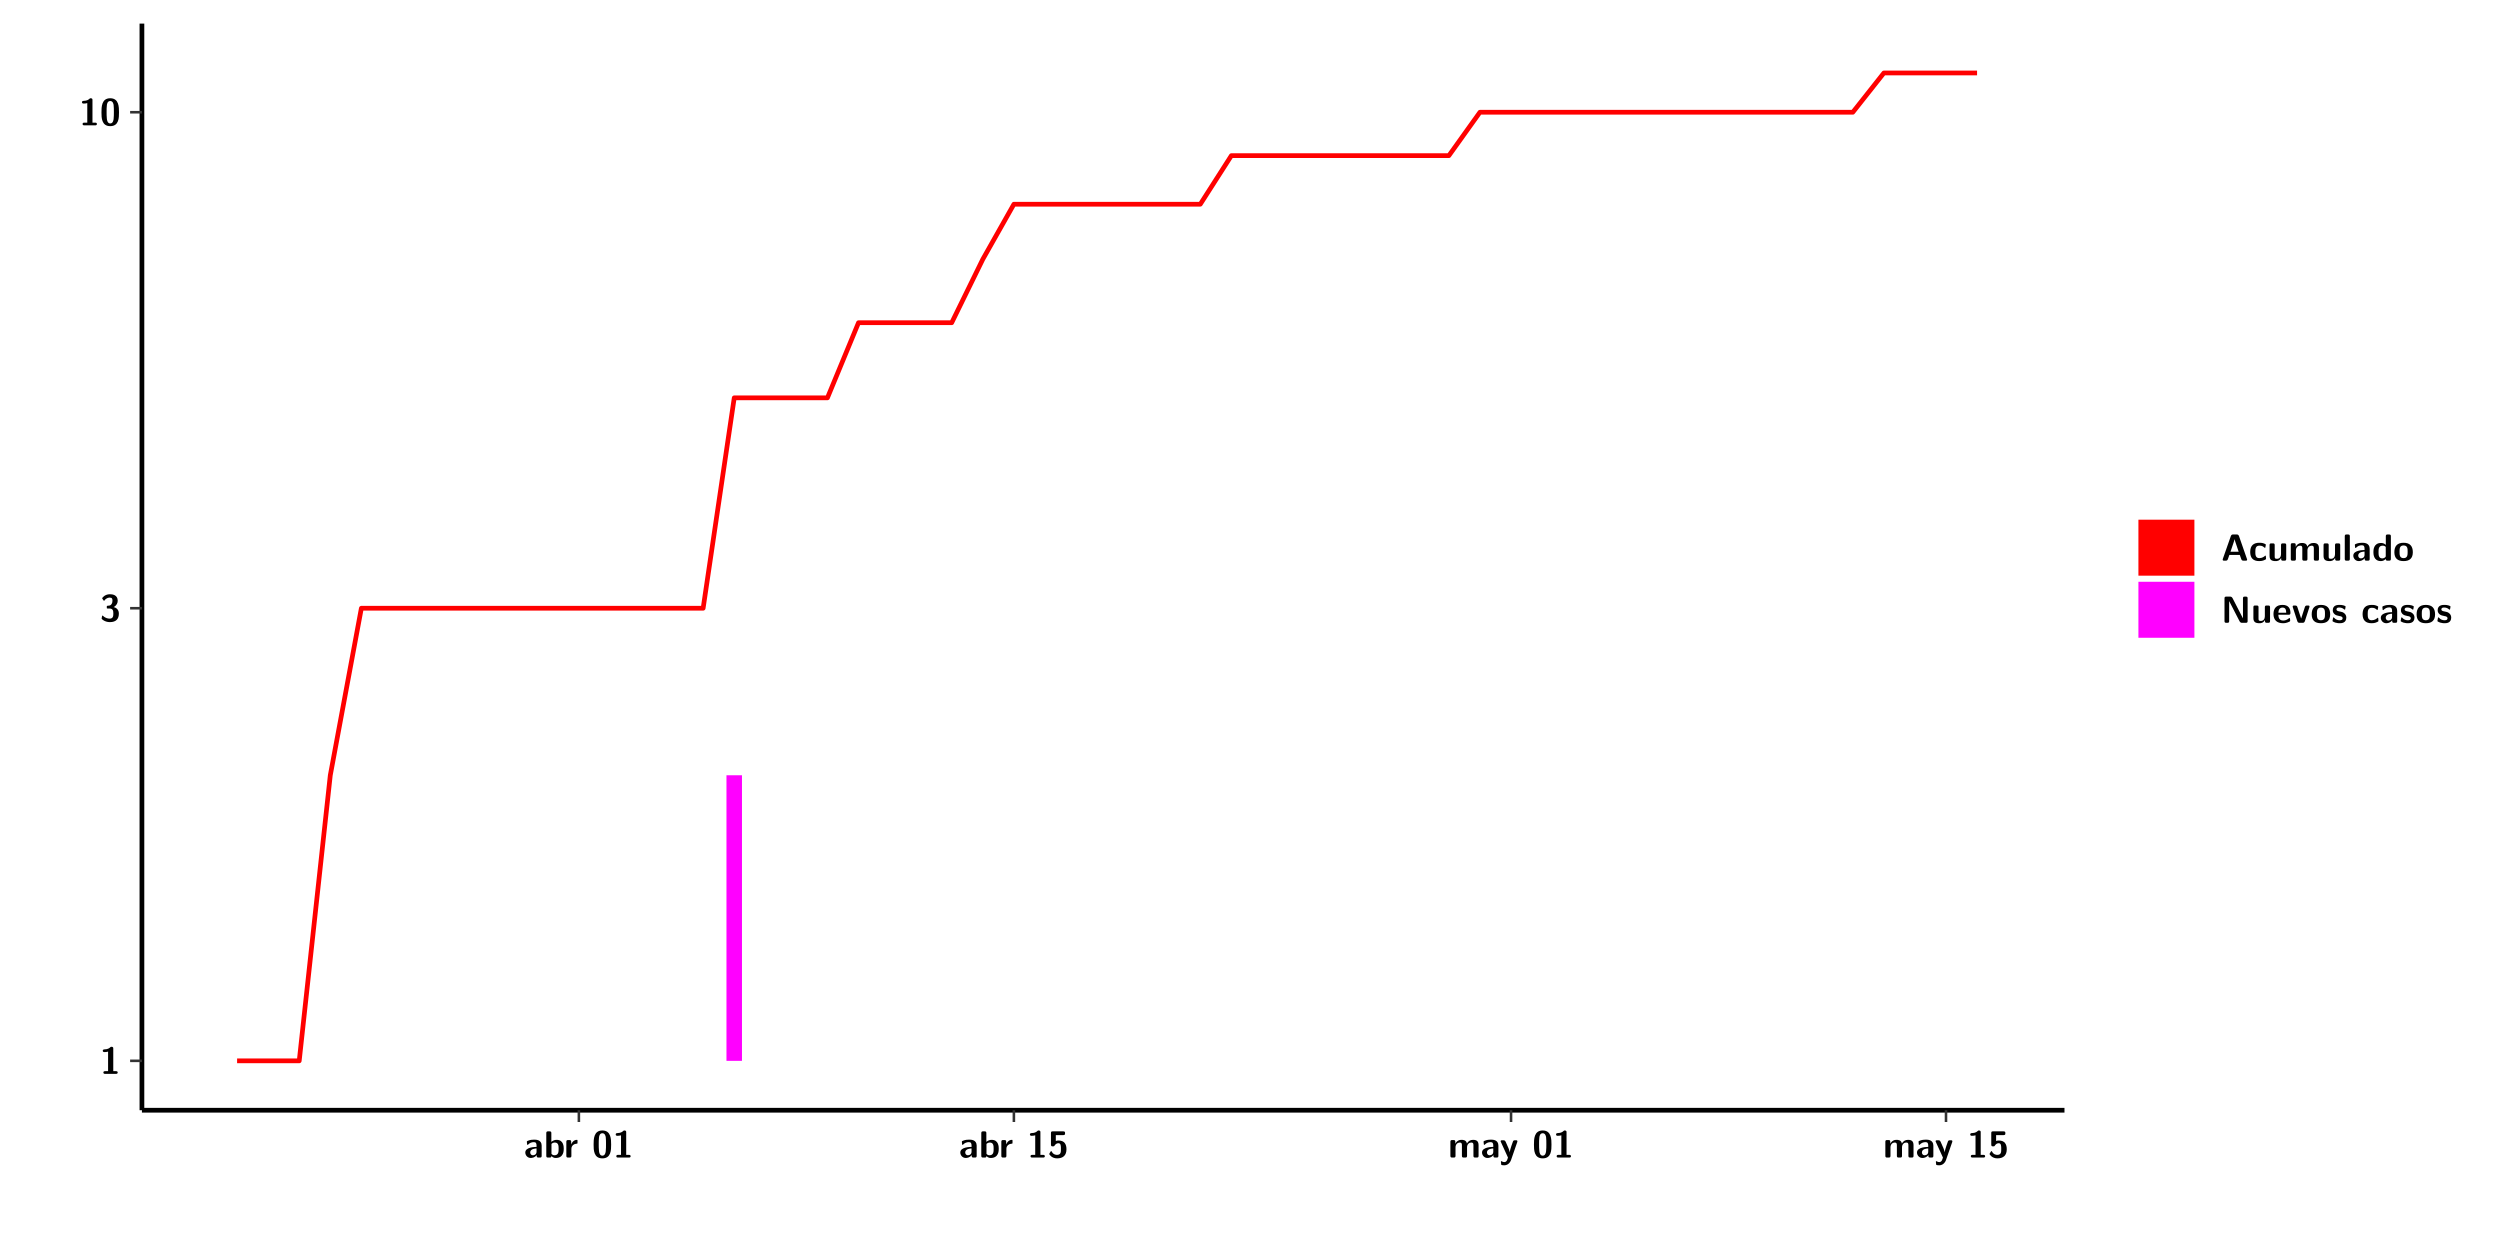
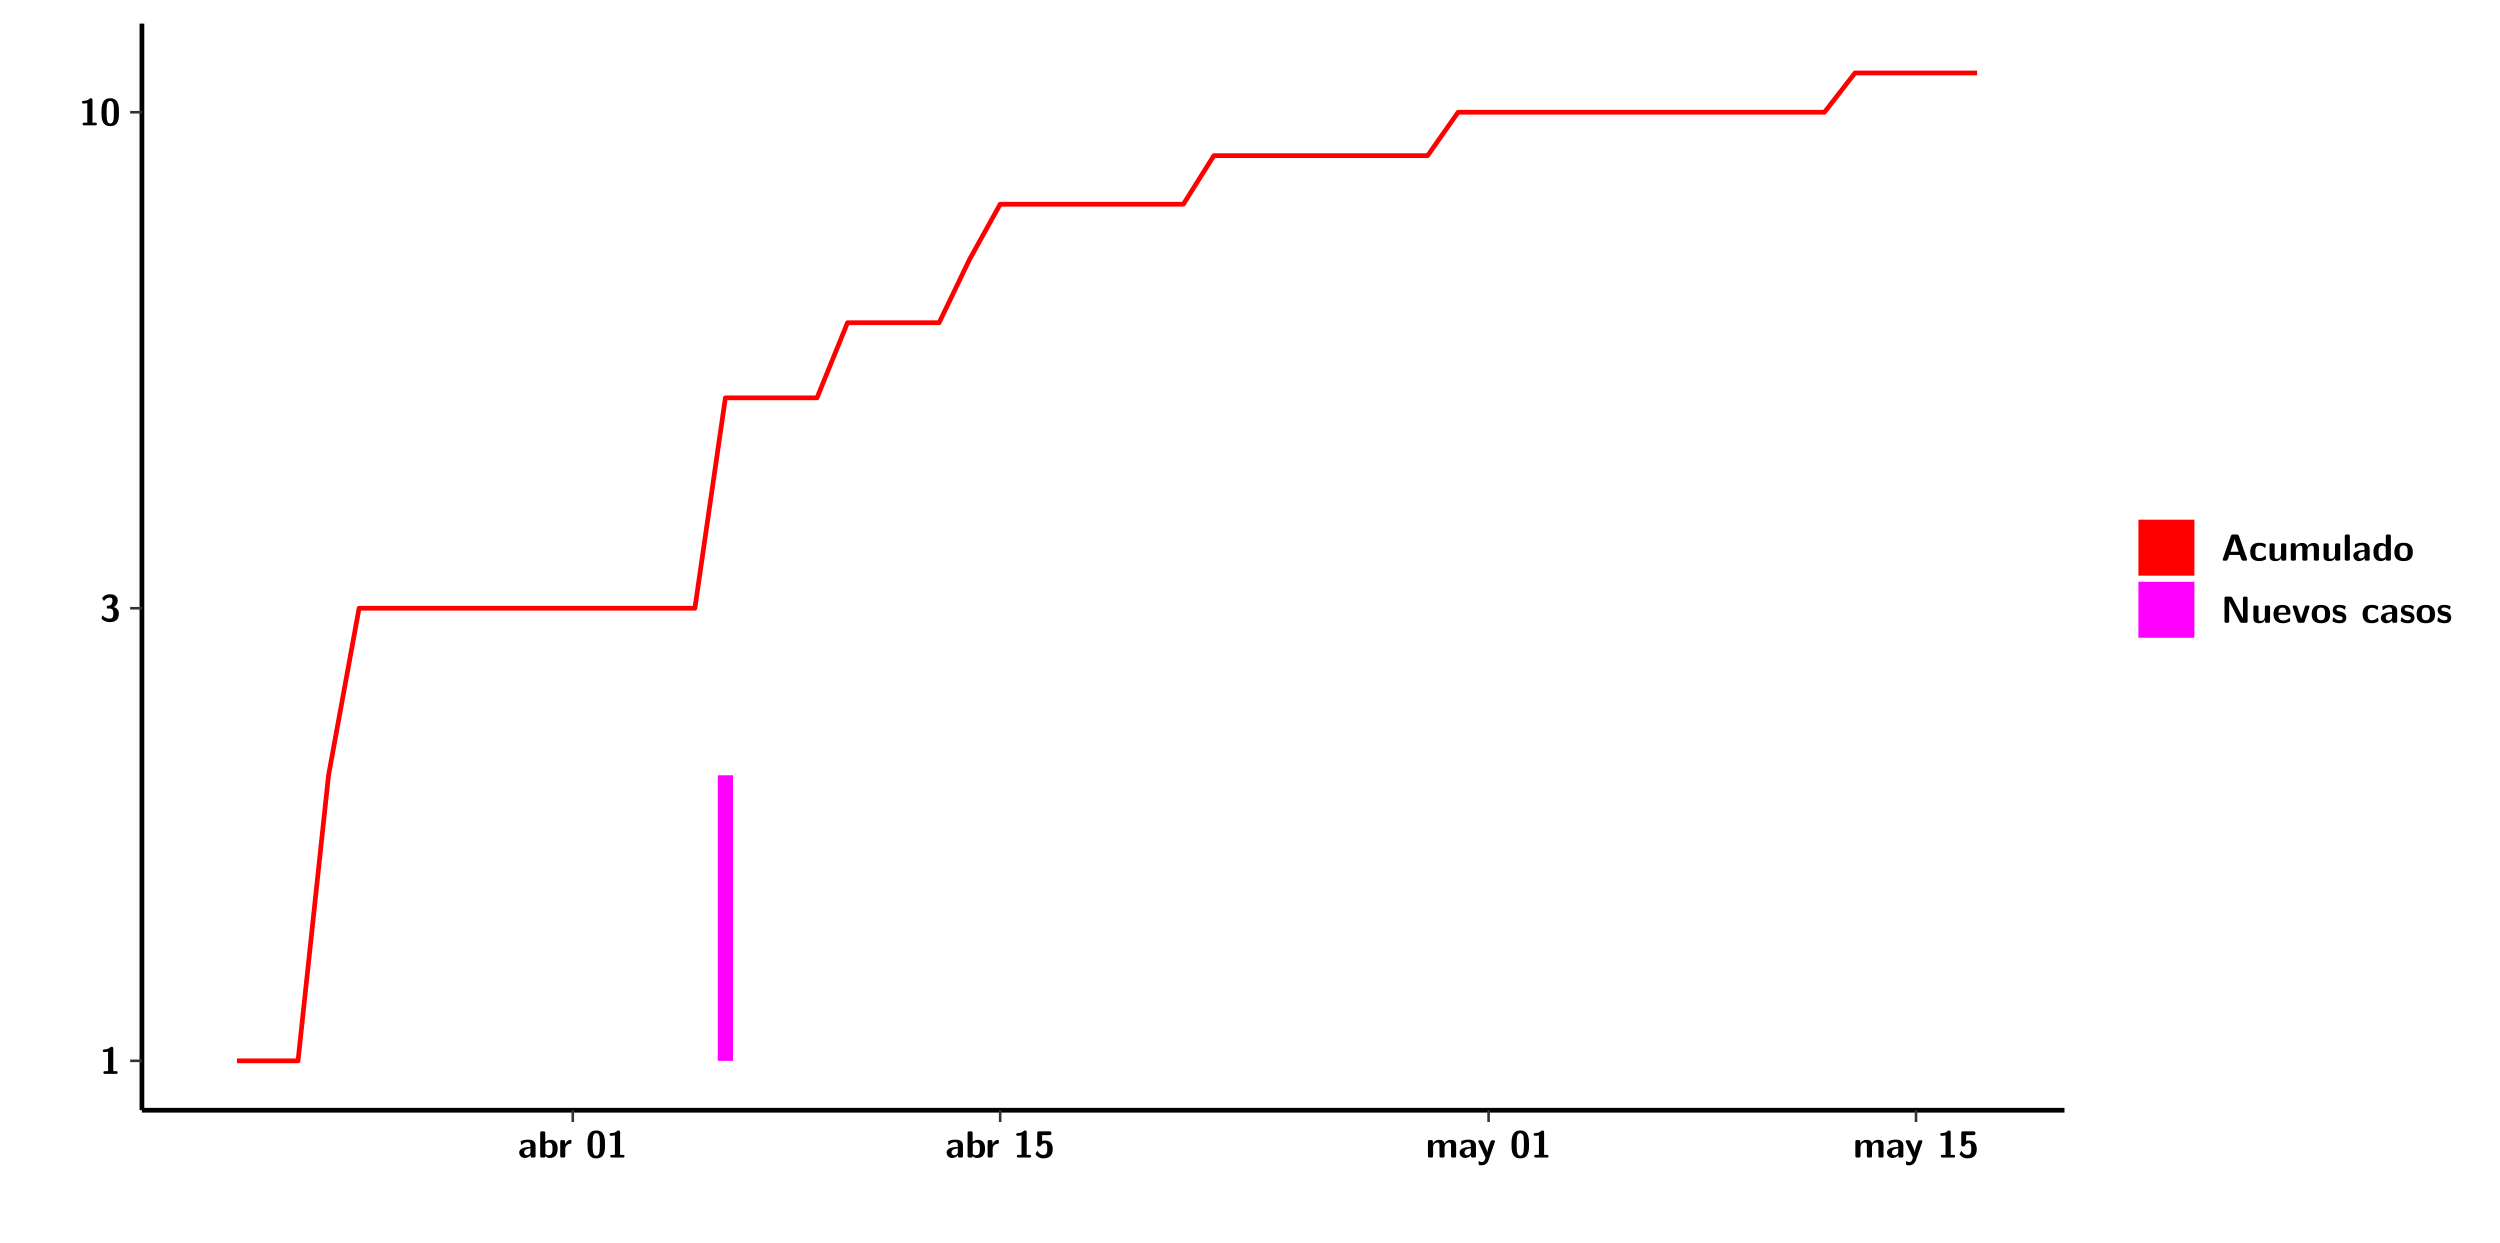
<svg xmlns="http://www.w3.org/2000/svg" xmlns:xlink="http://www.w3.org/1999/xlink" width="579.653pt" height="288pt" viewBox="0 0 579.653 288" version="1.1">
  <defs>
    <g>
      <symbol overflow="visible" id="glyph0-0">
        <path style="stroke:none;" d="" />
      </symbol>
      <symbol overflow="visible" id="glyph0-1">
        <path style="stroke:none;" d="M 3.109 -5.859 C 3.109 -6.016 3.109 -6.281 2.719 -6.281 C 2.547 -6.281 2.516 -6.266 2.406 -6.156 C 2.25 -6.016 1.922 -5.688 1.047 -5.672 C 0.891 -5.672 0.672 -5.609 0.672 -5.359 C 0.672 -5.047 0.969 -5.047 1.094 -5.047 C 1.344 -5.047 1.656 -5.078 1.906 -5.156 L 1.906 -0.625 L 1.234 -0.625 C 1.109 -0.625 0.812 -0.625 0.812 -0.312 C 0.812 0 1.109 0 1.234 0 L 3.719 0 C 3.828 0 4.141 0 4.141 -0.312 C 4.141 -0.625 3.828 -0.625 3.719 -0.625 L 3.109 -0.625 Z M 3.109 -5.859 " />
      </symbol>
      <symbol overflow="visible" id="glyph0-2">
        <path style="stroke:none;" d="M 0.844 -4.859 C 0.906 -4.766 0.953 -4.766 0.969 -4.766 C 1.031 -4.766 1.047 -4.797 1.094 -4.859 C 1.547 -5.5 2.172 -5.5 2.281 -5.5 C 2.844 -5.5 2.922 -5.203 2.922 -4.781 C 2.922 -4.656 2.922 -4.234 2.641 -3.906 C 2.438 -3.656 2.219 -3.641 1.953 -3.625 C 1.859 -3.609 1.688 -3.609 1.672 -3.578 C 1.609 -3.562 1.609 -3.5 1.609 -3.359 L 1.609 -3.203 C 1.609 -2.984 1.609 -2.969 1.844 -2.969 L 2.219 -2.969 C 3.031 -2.969 3.125 -2.469 3.125 -1.797 C 3.125 -1.203 3.062 -0.625 2.266 -0.625 C 1.984 -0.625 1.328 -0.688 0.75 -1.25 C 0.672 -1.328 0.656 -1.328 0.625 -1.328 C 0.531 -1.328 0.516 -1.25 0.516 -1.234 C 0.516 -1.234 0.406 -0.672 0.406 -0.625 C 0.406 -0.516 1.156 0.188 2.312 0.188 C 3.812 0.188 4.406 -0.609 4.406 -1.781 C 4.406 -2.562 3.984 -3.109 3.203 -3.297 C 3.906 -3.688 4.141 -4.266 4.141 -4.766 C 4.141 -6.156 2.891 -6.281 2.328 -6.281 C 1.125 -6.281 0.531 -5.422 0.531 -5.344 C 0.531 -5.297 0.594 -5.219 0.594 -5.219 Z M 0.844 -4.859 " />
      </symbol>
      <symbol overflow="visible" id="glyph0-3">
        <path style="stroke:none;" d="M 4.438 -3 C 4.438 -4.203 4.438 -6.281 2.406 -6.281 C 0.375 -6.281 0.375 -4.219 0.375 -3 C 0.375 -1.812 0.375 0.188 2.406 0.188 C 4.438 0.188 4.438 -1.781 4.438 -3 Z M 2.406 -0.438 C 1.75 -0.438 1.656 -1.25 1.625 -1.484 C 1.562 -1.953 1.562 -2.766 1.562 -3.125 C 1.562 -3.641 1.562 -4.203 1.625 -4.641 C 1.641 -4.875 1.734 -5.641 2.406 -5.641 C 3.047 -5.641 3.156 -4.906 3.188 -4.734 C 3.25 -4.281 3.25 -3.594 3.25 -3.125 C 3.25 -2.625 3.25 -1.953 3.188 -1.469 C 3.156 -1.234 3.062 -0.438 2.406 -0.438 Z M 2.406 -0.438 " />
      </symbol>
      <symbol overflow="visible" id="glyph0-4">
        <path style="stroke:none;" d="M 4.062 -2.766 C 4.062 -4.156 2.734 -4.156 2.297 -4.156 C 1.891 -4.156 1.453 -4.125 0.859 -3.891 C 0.672 -3.797 0.625 -3.781 0.625 -3.688 C 0.625 -3.625 0.688 -3.109 0.688 -3.047 C 0.703 -2.984 0.75 -2.938 0.812 -2.938 C 0.844 -2.938 0.875 -2.969 0.906 -3 C 1.281 -3.391 1.719 -3.578 2.266 -3.578 C 2.734 -3.578 2.875 -3.297 2.875 -2.781 L 2.875 -2.469 C 2.562 -2.469 0.266 -2.453 0.266 -1.172 C 0.266 -0.547 0.766 0.094 1.531 0.094 C 1.828 0.094 2.484 0.016 2.906 -0.594 L 2.906 -0.422 C 2.906 -0.141 2.969 0 3.328 0 L 3.641 0 C 3.984 0 4.062 -0.109 4.062 -0.422 Z M 2.875 -1.344 C 2.875 -0.531 2.047 -0.531 2.016 -0.531 C 1.641 -0.531 1.406 -0.844 1.406 -1.188 C 1.406 -2.047 2.625 -2.109 2.875 -2.109 Z M 2.875 -1.344 " />
      </symbol>
      <symbol overflow="visible" id="glyph0-5">
        <path style="stroke:none;" d="M 1.703 -5.656 C 1.703 -5.938 1.641 -6.078 1.281 -6.078 L 0.953 -6.078 C 0.641 -6.078 0.531 -5.984 0.531 -5.656 L 0.531 -0.422 C 0.531 -0.109 0.625 0 0.953 0 L 1.312 0 C 1.453 0 1.719 0 1.734 -0.344 C 2.125 0.094 2.578 0.094 2.719 0.094 C 4.578 0.094 4.578 -1.594 4.578 -2.031 C 4.578 -2.453 4.578 -4.109 2.938 -4.109 C 2.219 -4.109 1.781 -3.703 1.703 -3.625 Z M 1.734 -3.172 C 1.844 -3.281 2.109 -3.484 2.5 -3.484 C 3.391 -3.484 3.391 -2.672 3.391 -2.016 C 3.391 -1.375 3.391 -0.531 2.406 -0.531 C 2.047 -0.531 1.828 -0.75 1.734 -0.875 Z M 1.734 -3.172 " />
      </symbol>
      <symbol overflow="visible" id="glyph0-6">
        <path style="stroke:none;" d="M 1.703 -2.016 C 1.703 -2.844 2.391 -3.188 2.938 -3.219 C 3.109 -3.234 3.125 -3.234 3.125 -3.469 L 3.125 -3.875 C 3.125 -4.047 3.125 -4.109 2.969 -4.109 C 2.719 -4.109 2.078 -4.031 1.672 -3.078 L 1.656 -3.078 L 1.656 -3.641 C 1.656 -3.922 1.594 -4.062 1.234 -4.062 L 0.953 -4.062 C 0.641 -4.062 0.531 -3.969 0.531 -3.641 L 0.531 -0.422 C 0.531 -0.109 0.625 0 0.953 0 L 1.281 0 C 1.609 0 1.703 -0.109 1.703 -0.422 Z M 1.703 -2.016 " />
      </symbol>
      <symbol overflow="visible" id="glyph0-7">
        <path style="stroke:none;" d="M 1.859 -5.203 L 3.578 -5.203 C 4 -5.203 4 -5.406 4 -5.641 C 4 -5.875 4 -6.078 3.578 -6.078 L 1.141 -6.078 C 0.875 -6.078 0.734 -6.031 0.734 -5.688 L 0.734 -3 C 0.734 -2.609 0.922 -2.594 1.172 -2.594 C 1.391 -2.594 1.469 -2.594 1.594 -2.812 C 1.812 -3.141 2.109 -3.328 2.469 -3.328 C 3.047 -3.328 3.047 -2.656 3.047 -1.969 C 3.047 -1.297 3.047 -0.625 2.125 -0.625 C 1.844 -0.625 1.25 -0.703 0.906 -1.406 C 0.875 -1.453 0.844 -1.5 0.781 -1.5 C 0.719 -1.5 0.703 -1.469 0.656 -1.391 C 0.531 -1.188 0.328 -0.891 0.328 -0.828 C 0.328 -0.75 0.891 0.188 2.141 0.188 C 3.562 0.188 4.328 -0.516 4.328 -1.938 C 4.328 -3.094 3.844 -3.953 2.5 -3.953 C 2.281 -3.953 2.078 -3.922 1.859 -3.844 Z M 1.859 -5.203 " />
      </symbol>
      <symbol overflow="visible" id="glyph0-8">
        <path style="stroke:none;" d="M 7.062 -2.844 C 7.062 -3.75 6.672 -4.109 5.781 -4.109 C 5.156 -4.109 4.688 -3.828 4.359 -3.25 C 4.219 -4.078 3.484 -4.109 3.109 -4.109 C 2.938 -4.109 2.578 -4.109 2.188 -3.828 C 1.906 -3.625 1.734 -3.344 1.672 -3.203 L 1.672 -3.641 C 1.672 -3.922 1.609 -4.062 1.25 -4.062 L 0.953 -4.062 C 0.625 -4.062 0.531 -3.969 0.531 -3.641 L 0.531 -0.422 C 0.531 -0.109 0.625 0 0.953 0 L 1.297 0 C 1.625 0 1.719 -0.109 1.719 -0.422 L 1.719 -2.359 C 1.719 -3.141 2.25 -3.484 2.688 -3.484 C 3.109 -3.484 3.203 -3.297 3.203 -2.828 L 3.203 -0.422 C 3.203 -0.109 3.297 0 3.625 0 L 3.969 0 C 4.297 0 4.391 -0.109 4.391 -0.422 L 4.391 -2.359 C 4.391 -3.141 4.922 -3.484 5.359 -3.484 C 5.781 -3.484 5.875 -3.297 5.875 -2.828 L 5.875 -0.422 C 5.875 -0.109 5.969 0 6.297 0 L 6.641 0 C 6.984 0 7.062 -0.109 7.062 -0.422 Z M 7.062 -2.844 " />
      </symbol>
      <symbol overflow="visible" id="glyph0-9">
        <path style="stroke:none;" d="M 4.109 -3.609 C 4.141 -3.719 4.141 -3.734 4.141 -3.781 C 4.141 -4.016 3.906 -4.016 3.797 -4.016 L 3.609 -4.016 C 3.469 -4.016 3.266 -4.016 3.141 -3.812 C 3.109 -3.766 2.406 -1.828 2.359 -1.25 L 2.344 -1.25 C 2.312 -1.672 1.953 -2.484 1.562 -3.328 C 1.328 -3.891 1.266 -4.016 0.828 -4.016 L 0.594 -4.016 C 0.469 -4.016 0.25 -4.016 0.25 -3.781 C 0.25 -3.75 0.281 -3.688 0.297 -3.641 L 1.953 0 C 1.891 0.188 1.859 0.281 1.828 0.375 C 1.734 0.656 1.578 1.047 1.109 1.047 C 0.812 1.047 0.609 0.922 0.516 0.875 C 0.469 0.844 0.453 0.828 0.422 0.828 C 0.391 0.828 0.312 0.859 0.312 0.969 C 0.312 1.031 0.375 1.641 0.391 1.672 C 0.469 1.781 0.953 1.797 1.094 1.797 C 2.172 1.797 2.609 0.766 2.672 0.547 Z M 4.109 -3.609 " />
      </symbol>
      <symbol overflow="visible" id="glyph0-10">
        <path style="stroke:none;" d="M 4.156 -5.703 C 4.031 -6.078 3.766 -6.078 3.594 -6.078 L 2.828 -6.078 C 2.641 -6.078 2.391 -6.078 2.266 -5.703 L 0.406 -0.406 C 0.375 -0.297 0.375 -0.281 0.375 -0.234 C 0.375 0 0.594 0 0.703 0 L 1.031 0 C 1.188 0 1.453 0 1.578 -0.344 L 1.922 -1.328 L 4.344 -1.328 L 4.641 -0.484 C 4.75 -0.172 4.812 0 5.234 0 L 5.703 0 C 5.828 0 6.047 0 6.047 -0.234 C 6.047 -0.281 6.047 -0.297 6 -0.406 Z M 2.812 -3.938 C 2.938 -4.328 3.062 -4.656 3.125 -4.969 L 3.141 -4.969 C 3.188 -4.766 3.188 -4.75 3.25 -4.547 L 4.078 -2.078 L 2.188 -2.078 Z M 2.812 -3.938 " />
      </symbol>
      <symbol overflow="visible" id="glyph0-11">
        <path style="stroke:none;" d="M 4 -0.438 C 4 -0.531 3.969 -0.938 3.953 -1.047 C 3.953 -1.078 3.938 -1.172 3.844 -1.172 C 3.812 -1.172 3.797 -1.172 3.703 -1.078 C 3.562 -0.953 3.141 -0.594 2.422 -0.594 C 1.516 -0.594 1.516 -1.469 1.516 -2.031 C 1.516 -2.75 1.562 -3.484 2.453 -3.484 C 3.031 -3.484 3.266 -3.344 3.578 -3.078 C 3.688 -2.984 3.703 -2.984 3.734 -2.984 C 3.828 -2.984 3.844 -3.062 3.844 -3.094 C 3.859 -3.172 3.953 -3.656 3.953 -3.703 C 3.953 -3.781 3.891 -3.812 3.75 -3.891 C 3.328 -4.078 3.062 -4.156 2.453 -4.156 C 1.141 -4.156 0.328 -3.547 0.328 -2.016 C 0.328 -0.562 1.078 0.094 2.406 0.094 C 2.641 0.094 3.172 0.094 3.75 -0.203 C 4 -0.344 4 -0.344 4 -0.438 Z M 4 -0.438 " />
      </symbol>
      <symbol overflow="visible" id="glyph0-12">
        <path style="stroke:none;" d="M 4.391 -3.594 C 4.391 -3.875 4.328 -4.016 3.969 -4.016 L 3.609 -4.016 C 3.281 -4.016 3.188 -3.906 3.188 -3.594 L 3.188 -1.516 C 3.188 -0.938 2.891 -0.438 2.266 -0.438 C 1.766 -0.438 1.719 -0.562 1.719 -1.031 L 1.719 -3.594 C 1.719 -3.875 1.656 -4.016 1.297 -4.016 L 0.953 -4.016 C 0.625 -4.016 0.531 -3.922 0.531 -3.594 L 0.531 -1.109 C 0.531 -0.172 1.031 0.094 1.953 0.094 C 2.188 0.094 2.812 0.094 3.219 -0.656 L 3.219 -0.422 C 3.219 -0.141 3.281 0 3.641 0 L 3.969 0 C 4.297 0 4.391 -0.109 4.391 -0.422 Z M 4.391 -3.594 " />
      </symbol>
      <symbol overflow="visible" id="glyph0-13">
        <path style="stroke:none;" d="M 1.703 -5.656 C 1.703 -5.938 1.641 -6.078 1.281 -6.078 L 0.953 -6.078 C 0.641 -6.078 0.531 -5.984 0.531 -5.656 L 0.531 -0.422 C 0.531 -0.109 0.625 0 0.953 0 L 1.281 0 C 1.609 0 1.703 -0.109 1.703 -0.422 Z M 1.703 -5.656 " />
      </symbol>
      <symbol overflow="visible" id="glyph0-14">
        <path style="stroke:none;" d="M 4.375 -5.656 C 4.375 -5.938 4.312 -6.078 3.953 -6.078 L 3.625 -6.078 C 3.297 -6.078 3.203 -5.969 3.203 -5.656 L 3.203 -3.672 C 2.812 -4.047 2.375 -4.109 2.109 -4.109 C 0.328 -4.109 0.328 -2.422 0.328 -2 C 0.328 -1.594 0.328 0.094 2.062 0.094 C 2.422 0.094 2.812 -0.016 3.188 -0.406 C 3.188 -0.094 3.297 0 3.609 0 L 3.953 0 C 4.281 0 4.375 -0.109 4.375 -0.422 Z M 3.188 -1.094 C 3.188 -0.953 3.188 -0.875 2.922 -0.688 C 2.703 -0.547 2.5 -0.531 2.406 -0.531 C 1.516 -0.531 1.516 -1.344 1.516 -2 C 1.516 -2.656 1.516 -3.484 2.5 -3.484 C 2.75 -3.484 2.984 -3.391 3.188 -3.203 Z M 3.188 -1.094 " />
      </symbol>
      <symbol overflow="visible" id="glyph0-15">
        <path style="stroke:none;" d="M 4.547 -1.969 C 4.547 -3.406 3.844 -4.156 2.406 -4.156 C 0.953 -4.156 0.266 -3.391 0.266 -1.969 C 0.266 -0.547 1.031 0.094 2.406 0.094 C 3.781 0.094 4.547 -0.531 4.547 -1.969 Z M 2.406 -0.594 C 1.469 -0.594 1.469 -1.375 1.469 -2.078 C 1.469 -2.75 1.469 -3.531 2.406 -3.531 C 3.344 -3.531 3.344 -2.766 3.344 -2.078 C 3.344 -1.391 3.344 -0.594 2.406 -0.594 Z M 2.406 -0.594 " />
      </symbol>
      <symbol overflow="visible" id="glyph0-16">
        <path style="stroke:none;" d="M 2.656 -5.734 C 2.469 -6.078 2.203 -6.078 2.031 -6.078 L 1.219 -6.078 C 0.906 -6.078 0.797 -5.984 0.797 -5.656 L 0.797 -0.422 C 0.797 -0.109 0.891 0 1.219 0 L 1.453 0 C 1.781 0 1.875 -0.109 1.875 -0.422 L 1.875 -5.016 L 1.891 -5.016 L 4.297 -0.344 C 4.484 0 4.75 0 4.922 0 L 5.734 0 C 6.062 0 6.156 -0.109 6.156 -0.422 L 6.156 -5.656 C 6.156 -5.938 6.094 -6.078 5.734 -6.078 L 5.5 -6.078 C 5.156 -6.078 5.078 -5.969 5.078 -5.656 L 5.078 -1.062 L 5.062 -1.062 Z M 2.656 -5.734 " />
      </symbol>
      <symbol overflow="visible" id="glyph0-17">
        <path style="stroke:none;" d="M 3.781 -1.875 C 3.984 -1.875 4.203 -1.891 4.203 -2.281 C 4.203 -3.406 3.672 -4.156 2.359 -4.156 C 0.969 -4.156 0.266 -3.375 0.266 -2.047 C 0.266 -0.609 1.109 0.094 2.484 0.094 C 2.812 0.094 3.312 0.047 3.891 -0.234 C 4.078 -0.328 4.141 -0.359 4.141 -0.469 C 4.141 -0.531 4.125 -0.781 4.109 -0.844 C 4.078 -1.125 4.062 -1.125 3.984 -1.125 C 3.953 -1.125 3.938 -1.125 3.844 -1.047 C 3.328 -0.594 2.797 -0.531 2.516 -0.531 C 1.531 -0.531 1.422 -1.312 1.391 -1.875 Z M 1.406 -2.344 C 1.422 -2.875 1.609 -3.531 2.359 -3.531 C 3.062 -3.531 3.203 -3.031 3.219 -2.344 Z M 1.406 -2.344 " />
      </symbol>
      <symbol overflow="visible" id="glyph0-18">
        <path style="stroke:none;" d="M 4.109 -3.609 C 4.141 -3.719 4.141 -3.75 4.141 -3.766 C 4.141 -4.016 3.922 -4.016 3.797 -4.016 L 3.609 -4.016 C 3.25 -4.016 3.141 -3.891 3.062 -3.641 L 2.203 -0.984 L 1.328 -3.641 C 1.266 -3.828 1.203 -4.016 0.781 -4.016 L 0.578 -4.016 C 0.453 -4.016 0.234 -4.016 0.234 -3.766 C 0.234 -3.75 0.234 -3.719 0.266 -3.609 L 1.312 -0.375 C 1.438 0 1.703 0 1.859 0 L 2.5 0 C 2.672 0 2.938 0 3.062 -0.375 Z M 4.109 -3.609 " />
      </symbol>
      <symbol overflow="visible" id="glyph0-19">
        <path style="stroke:none;" d="M 3.469 -1.234 C 3.469 -1.734 3.203 -2.031 3.047 -2.172 C 2.703 -2.484 2.391 -2.547 2.031 -2.609 C 1.547 -2.703 1.188 -2.766 1.188 -3.109 C 1.188 -3.469 1.484 -3.547 1.828 -3.547 C 2.406 -3.547 2.719 -3.328 2.953 -3.125 C 3.047 -3.047 3.062 -3.047 3.094 -3.047 C 3.188 -3.047 3.203 -3.125 3.203 -3.156 C 3.219 -3.219 3.312 -3.719 3.312 -3.766 C 3.312 -3.906 2.844 -4.031 2.75 -4.062 C 2.406 -4.156 2.125 -4.156 1.891 -4.156 C 1.5 -4.156 0.328 -4.156 0.328 -2.906 C 0.328 -2.484 0.516 -2.219 0.75 -2 C 1.062 -1.734 1.406 -1.672 1.906 -1.562 C 2.156 -1.531 2.609 -1.453 2.609 -1.062 C 2.609 -0.656 2.266 -0.594 1.922 -0.594 C 1.531 -0.594 1.047 -0.703 0.625 -1.188 C 0.594 -1.234 0.562 -1.266 0.516 -1.266 C 0.422 -1.266 0.406 -1.188 0.391 -1.125 C 0.375 -1.016 0.266 -0.516 0.266 -0.422 C 0.266 -0.266 0.922 -0.062 0.922 -0.047 C 1.406 0.094 1.766 0.094 1.922 0.094 C 2.359 0.094 3.469 0.062 3.469 -1.234 Z M 3.469 -1.234 " />
      </symbol>
    </g>
    <clipPath id="clip1">
      <path d="M 0 0 L 576.008 0 L 576.008 288 L 0 288 Z M 0 0 " />
    </clipPath>
    <clipPath id="clip2">
      <path d="M 32.906 5.477 L 478.672 5.477 L 478.672 257.414 L 32.906 257.414 Z M 32.906 5.477 " />
    </clipPath>
  </defs>
  <g id="surface1">
    <g clip-path="url(#clip1)" clip-rule="nonzero">
      <path style="fill-rule:nonzero;fill:rgb(100%,100%,100%);fill-opacity:1;stroke-width:0.598;stroke-linecap:round;stroke-linejoin:round;stroke:rgb(100%,100%,100%);stroke-opacity:1;stroke-miterlimit:10;" d="M 0 0 L 0 288.004 L 576.008 288.004 L 576.008 0 Z M 0 0 " transform="matrix(1,0,0,-1,0,288)" />
    </g>
    <g clip-path="url(#clip2)" clip-rule="nonzero">
      <path style=" stroke:none;fill-rule:nonzero;fill:rgb(100%,100%,100%);fill-opacity:1;" d="M 32.906 257.414 L 32.906 5.477 L 478.672 5.477 L 478.672 257.414 Z M 32.906 257.414 " />
    </g>
-     <path style=" stroke:none;fill-rule:nonzero;fill:rgb(100%,0%,100%);fill-opacity:1;" d="M 168.441 245.969 L 168.441 179.754 L 172.035 179.754 L 172.035 245.969 Z M 168.441 245.969 " />
-     <path style="fill:none;stroke-width:1.096;stroke-linecap:butt;stroke-linejoin:round;stroke:rgb(100%,0%,0%);stroke-opacity:1;stroke-miterlimit:10;" d="M 54.973 42.031 L 69.379 42.031 L 76.582 108.246 L 83.785 146.973 L 163.031 146.973 L 170.242 195.758 L 191.852 195.758 L 199.055 213.172 L 220.664 213.172 L 227.879 227.898 L 235.082 240.652 L 278.301 240.652 L 285.504 251.91 L 335.934 251.91 L 343.137 261.973 L 429.594 261.973 L 436.797 271.078 L 458.406 271.078 " transform="matrix(1,0,0,-1,0,288)" />
+     <path style=" stroke:none;fill-rule:nonzero;fill:rgb(100%,0%,100%);fill-opacity:1;" d="M 166.43 245.969 L 166.43 179.754 L 169.965 179.754 L 169.965 245.969 Z M 166.43 245.969 " />
+     <path style="fill:none;stroke-width:1.096;stroke-linecap:butt;stroke-linejoin:round;stroke:rgb(100%,0%,0%);stroke-opacity:1;stroke-miterlimit:10;" d="M 54.945 42.031 L 69.102 42.031 L 76.176 108.246 L 83.258 146.973 L 161.117 146.973 L 168.191 195.758 L 189.434 195.758 L 196.504 213.172 L 217.746 213.172 L 224.82 227.898 L 231.902 240.652 L 274.375 240.652 L 281.449 251.91 L 331.004 251.91 L 338.078 261.973 L 423.02 261.973 L 430.094 271.078 L 458.406 271.078 " transform="matrix(1,0,0,-1,0,288)" />
    <path style="fill:none;stroke-width:1.096;stroke-linecap:butt;stroke-linejoin:round;stroke:rgb(0%,0%,0%);stroke-opacity:1;stroke-miterlimit:10;" d="M 32.906 30.586 L 32.906 282.523 " transform="matrix(1,0,0,-1,0,288)" />
    <g style="fill:rgb(0%,0%,0%);fill-opacity:1;">
      <use xlink:href="#glyph0-1" x="23.153" y="248.986" />
    </g>
    <g style="fill:rgb(0%,0%,0%);fill-opacity:1;">
      <use xlink:href="#glyph0-2" x="23.153" y="144.06" />
    </g>
    <g style="fill:rgb(0%,0%,0%);fill-opacity:1;">
      <use xlink:href="#glyph0-1" x="18.331" y="29.061" />
      <use xlink:href="#glyph0-3" x="23.153" y="29.061" />
    </g>
    <path style="fill:none;stroke-width:0.598;stroke-linecap:butt;stroke-linejoin:round;stroke:rgb(20%,20%,20%);stroke-opacity:1;stroke-miterlimit:10;" d="M 30.168 42.031 L 32.906 42.031 " transform="matrix(1,0,0,-1,0,288)" />
    <path style="fill:none;stroke-width:0.598;stroke-linecap:butt;stroke-linejoin:round;stroke:rgb(20%,20%,20%);stroke-opacity:1;stroke-miterlimit:10;" d="M 30.168 146.973 L 32.906 146.973 " transform="matrix(1,0,0,-1,0,288)" />
    <path style="fill:none;stroke-width:0.598;stroke-linecap:butt;stroke-linejoin:round;stroke:rgb(20%,20%,20%);stroke-opacity:1;stroke-miterlimit:10;" d="M 30.168 261.973 L 32.906 261.973 " transform="matrix(1,0,0,-1,0,288)" />
    <path style="fill:none;stroke-width:1.096;stroke-linecap:butt;stroke-linejoin:round;stroke:rgb(0%,0%,0%);stroke-opacity:1;stroke-miterlimit:10;" d="M 32.906 30.586 L 478.672 30.586 " transform="matrix(1,0,0,-1,0,288)" />
-     <path style="fill:none;stroke-width:0.598;stroke-linecap:butt;stroke-linejoin:round;stroke:rgb(20%,20%,20%);stroke-opacity:1;stroke-miterlimit:10;" d="M 134.219 27.848 L 134.219 30.586 " transform="matrix(1,0,0,-1,0,288)" />
-     <path style="fill:none;stroke-width:0.598;stroke-linecap:butt;stroke-linejoin:round;stroke:rgb(20%,20%,20%);stroke-opacity:1;stroke-miterlimit:10;" d="M 235.082 27.848 L 235.082 30.586 " transform="matrix(1,0,0,-1,0,288)" />
-     <path style="fill:none;stroke-width:0.598;stroke-linecap:butt;stroke-linejoin:round;stroke:rgb(20%,20%,20%);stroke-opacity:1;stroke-miterlimit:10;" d="M 350.352 27.848 L 350.352 30.586 " transform="matrix(1,0,0,-1,0,288)" />
-     <path style="fill:none;stroke-width:0.598;stroke-linecap:butt;stroke-linejoin:round;stroke:rgb(20%,20%,20%);stroke-opacity:1;stroke-miterlimit:10;" d="M 451.203 27.848 L 451.203 30.586 " transform="matrix(1,0,0,-1,0,288)" />
+     <path style="fill:none;stroke-width:0.598;stroke-linecap:butt;stroke-linejoin:round;stroke:rgb(20%,20%,20%);stroke-opacity:1;stroke-miterlimit:10;" d="M 132.805 27.848 L 132.805 30.586 " transform="matrix(1,0,0,-1,0,288)" />
+     <path style="fill:none;stroke-width:0.598;stroke-linecap:butt;stroke-linejoin:round;stroke:rgb(20%,20%,20%);stroke-opacity:1;stroke-miterlimit:10;" d="M 231.902 27.848 L 231.902 30.586 " transform="matrix(1,0,0,-1,0,288)" />
+     <path style="fill:none;stroke-width:0.598;stroke-linecap:butt;stroke-linejoin:round;stroke:rgb(20%,20%,20%);stroke-opacity:1;stroke-miterlimit:10;" d="M 345.148 27.848 L 345.148 30.586 " transform="matrix(1,0,0,-1,0,288)" />
+     <path style="fill:none;stroke-width:0.598;stroke-linecap:butt;stroke-linejoin:round;stroke:rgb(20%,20%,20%);stroke-opacity:1;stroke-miterlimit:10;" d="M 444.25 27.848 L 444.25 30.586 " transform="matrix(1,0,0,-1,0,288)" />
    <g style="fill:rgb(0%,0%,0%);fill-opacity:1;">
-       <use xlink:href="#glyph0-4" x="121.529" y="268.394" />
-       <use xlink:href="#glyph0-5" x="126.132" y="268.394" />
+       <use xlink:href="#glyph0-4" x="120.114" y="268.394" />
+       <use xlink:href="#glyph0-5" x="124.717" y="268.394" />
    </g>
    <g style="fill:rgb(0%,0%,0%);fill-opacity:1;">
-       <use xlink:href="#glyph0-6" x="130.779" y="268.394" />
+       <use xlink:href="#glyph0-6" x="129.364" y="268.394" />
    </g>
    <g style="fill:rgb(0%,0%,0%);fill-opacity:1;">
-       <use xlink:href="#glyph0-3" x="137.26" y="268.394" />
-       <use xlink:href="#glyph0-1" x="142.082" y="268.394" />
+       <use xlink:href="#glyph0-3" x="135.845" y="268.394" />
+       <use xlink:href="#glyph0-1" x="140.667" y="268.394" />
    </g>
    <g style="fill:rgb(0%,0%,0%);fill-opacity:1;">
-       <use xlink:href="#glyph0-4" x="222.39" y="268.394" />
-       <use xlink:href="#glyph0-5" x="226.993" y="268.394" />
+       <use xlink:href="#glyph0-4" x="219.212" y="268.394" />
+       <use xlink:href="#glyph0-5" x="223.815" y="268.394" />
    </g>
    <g style="fill:rgb(0%,0%,0%);fill-opacity:1;">
-       <use xlink:href="#glyph0-6" x="231.64" y="268.394" />
+       <use xlink:href="#glyph0-6" x="228.462" y="268.394" />
    </g>
    <g style="fill:rgb(0%,0%,0%);fill-opacity:1;">
-       <use xlink:href="#glyph0-1" x="238.121" y="268.394" />
-       <use xlink:href="#glyph0-7" x="242.943" y="268.394" />
+       <use xlink:href="#glyph0-1" x="234.943" y="268.394" />
+       <use xlink:href="#glyph0-7" x="239.765" y="268.394" />
    </g>
    <g style="fill:rgb(0%,0%,0%);fill-opacity:1;">
-       <use xlink:href="#glyph0-8" x="335.759" y="268.394" />
-       <use xlink:href="#glyph0-4" x="343.357" y="268.394" />
+       <use xlink:href="#glyph0-8" x="330.558" y="268.394" />
+       <use xlink:href="#glyph0-4" x="338.156" y="268.394" />
    </g>
    <g style="fill:rgb(0%,0%,0%);fill-opacity:1;">
-       <use xlink:href="#glyph0-9" x="347.688" y="268.394" />
+       <use xlink:href="#glyph0-9" x="342.487" y="268.394" />
    </g>
    <g style="fill:rgb(0%,0%,0%);fill-opacity:1;">
-       <use xlink:href="#glyph0-3" x="355.289" y="268.394" />
-       <use xlink:href="#glyph0-1" x="360.111" y="268.394" />
+       <use xlink:href="#glyph0-3" x="350.088" y="268.394" />
+       <use xlink:href="#glyph0-1" x="354.91" y="268.394" />
    </g>
    <g style="fill:rgb(0%,0%,0%);fill-opacity:1;">
-       <use xlink:href="#glyph0-8" x="436.61" y="268.394" />
-       <use xlink:href="#glyph0-4" x="444.208" y="268.394" />
+       <use xlink:href="#glyph0-8" x="429.656" y="268.394" />
+       <use xlink:href="#glyph0-4" x="437.254" y="268.394" />
    </g>
    <g style="fill:rgb(0%,0%,0%);fill-opacity:1;">
-       <use xlink:href="#glyph0-9" x="448.539" y="268.394" />
+       <use xlink:href="#glyph0-9" x="441.585" y="268.394" />
    </g>
    <g style="fill:rgb(0%,0%,0%);fill-opacity:1;">
-       <use xlink:href="#glyph0-1" x="456.14" y="268.394" />
-       <use xlink:href="#glyph0-7" x="460.962" y="268.394" />
+       <use xlink:href="#glyph0-1" x="449.186" y="268.394" />
+       <use xlink:href="#glyph0-7" x="454.008" y="268.394" />
    </g>
    <path style=" stroke:none;fill-rule:nonzero;fill:rgb(100%,100%,100%);fill-opacity:1;" d="M 489.629 154.062 L 489.629 108.828 L 570.527 108.828 L 570.527 154.062 Z M 489.629 154.062 " />
    <path style=" stroke:none;fill-rule:nonzero;fill:rgb(100%,0%,0%);fill-opacity:1;" d="M 495.816 133.477 L 495.816 120.496 L 508.797 120.496 L 508.797 133.477 Z M 495.816 133.477 " />
    <path style=" stroke:none;fill-rule:nonzero;fill:rgb(100%,0%,100%);fill-opacity:1;" d="M 495.816 147.875 L 495.816 134.891 L 508.797 134.891 L 508.797 147.875 Z M 495.816 147.875 " />
    <g style="fill:rgb(0%,0%,0%);fill-opacity:1;">
      <use xlink:href="#glyph0-10" x="514.979" y="130.002" />
      <use xlink:href="#glyph0-11" x="521.408" y="130.002" />
      <use xlink:href="#glyph0-12" x="525.694" y="130.002" />
      <use xlink:href="#glyph0-8" x="530.613" y="130.002" />
      <use xlink:href="#glyph0-12" x="538.212" y="130.002" />
      <use xlink:href="#glyph0-13" x="543.131" y="130.002" />
      <use xlink:href="#glyph0-4" x="545.372" y="130.002" />
      <use xlink:href="#glyph0-14" x="549.975" y="130.002" />
      <use xlink:href="#glyph0-15" x="554.894" y="130.002" />
    </g>
    <g style="fill:rgb(0%,0%,0%);fill-opacity:1;">
      <use xlink:href="#glyph0-16" x="514.979" y="144.408" />
      <use xlink:href="#glyph0-12" x="521.944" y="144.408" />
      <use xlink:href="#glyph0-17" x="526.864" y="144.408" />
      <use xlink:href="#glyph0-18" x="531.345" y="144.408" />
      <use xlink:href="#glyph0-15" x="535.728" y="144.408" />
      <use xlink:href="#glyph0-19" x="540.55" y="144.408" />
    </g>
    <g style="fill:rgb(0%,0%,0%);fill-opacity:1;">
      <use xlink:href="#glyph0-11" x="547.465" y="144.408" />
      <use xlink:href="#glyph0-4" x="551.751" y="144.408" />
      <use xlink:href="#glyph0-19" x="556.354" y="144.408" />
      <use xlink:href="#glyph0-15" x="560.051" y="144.408" />
      <use xlink:href="#glyph0-19" x="564.872" y="144.408" />
    </g>
  </g>
</svg>
